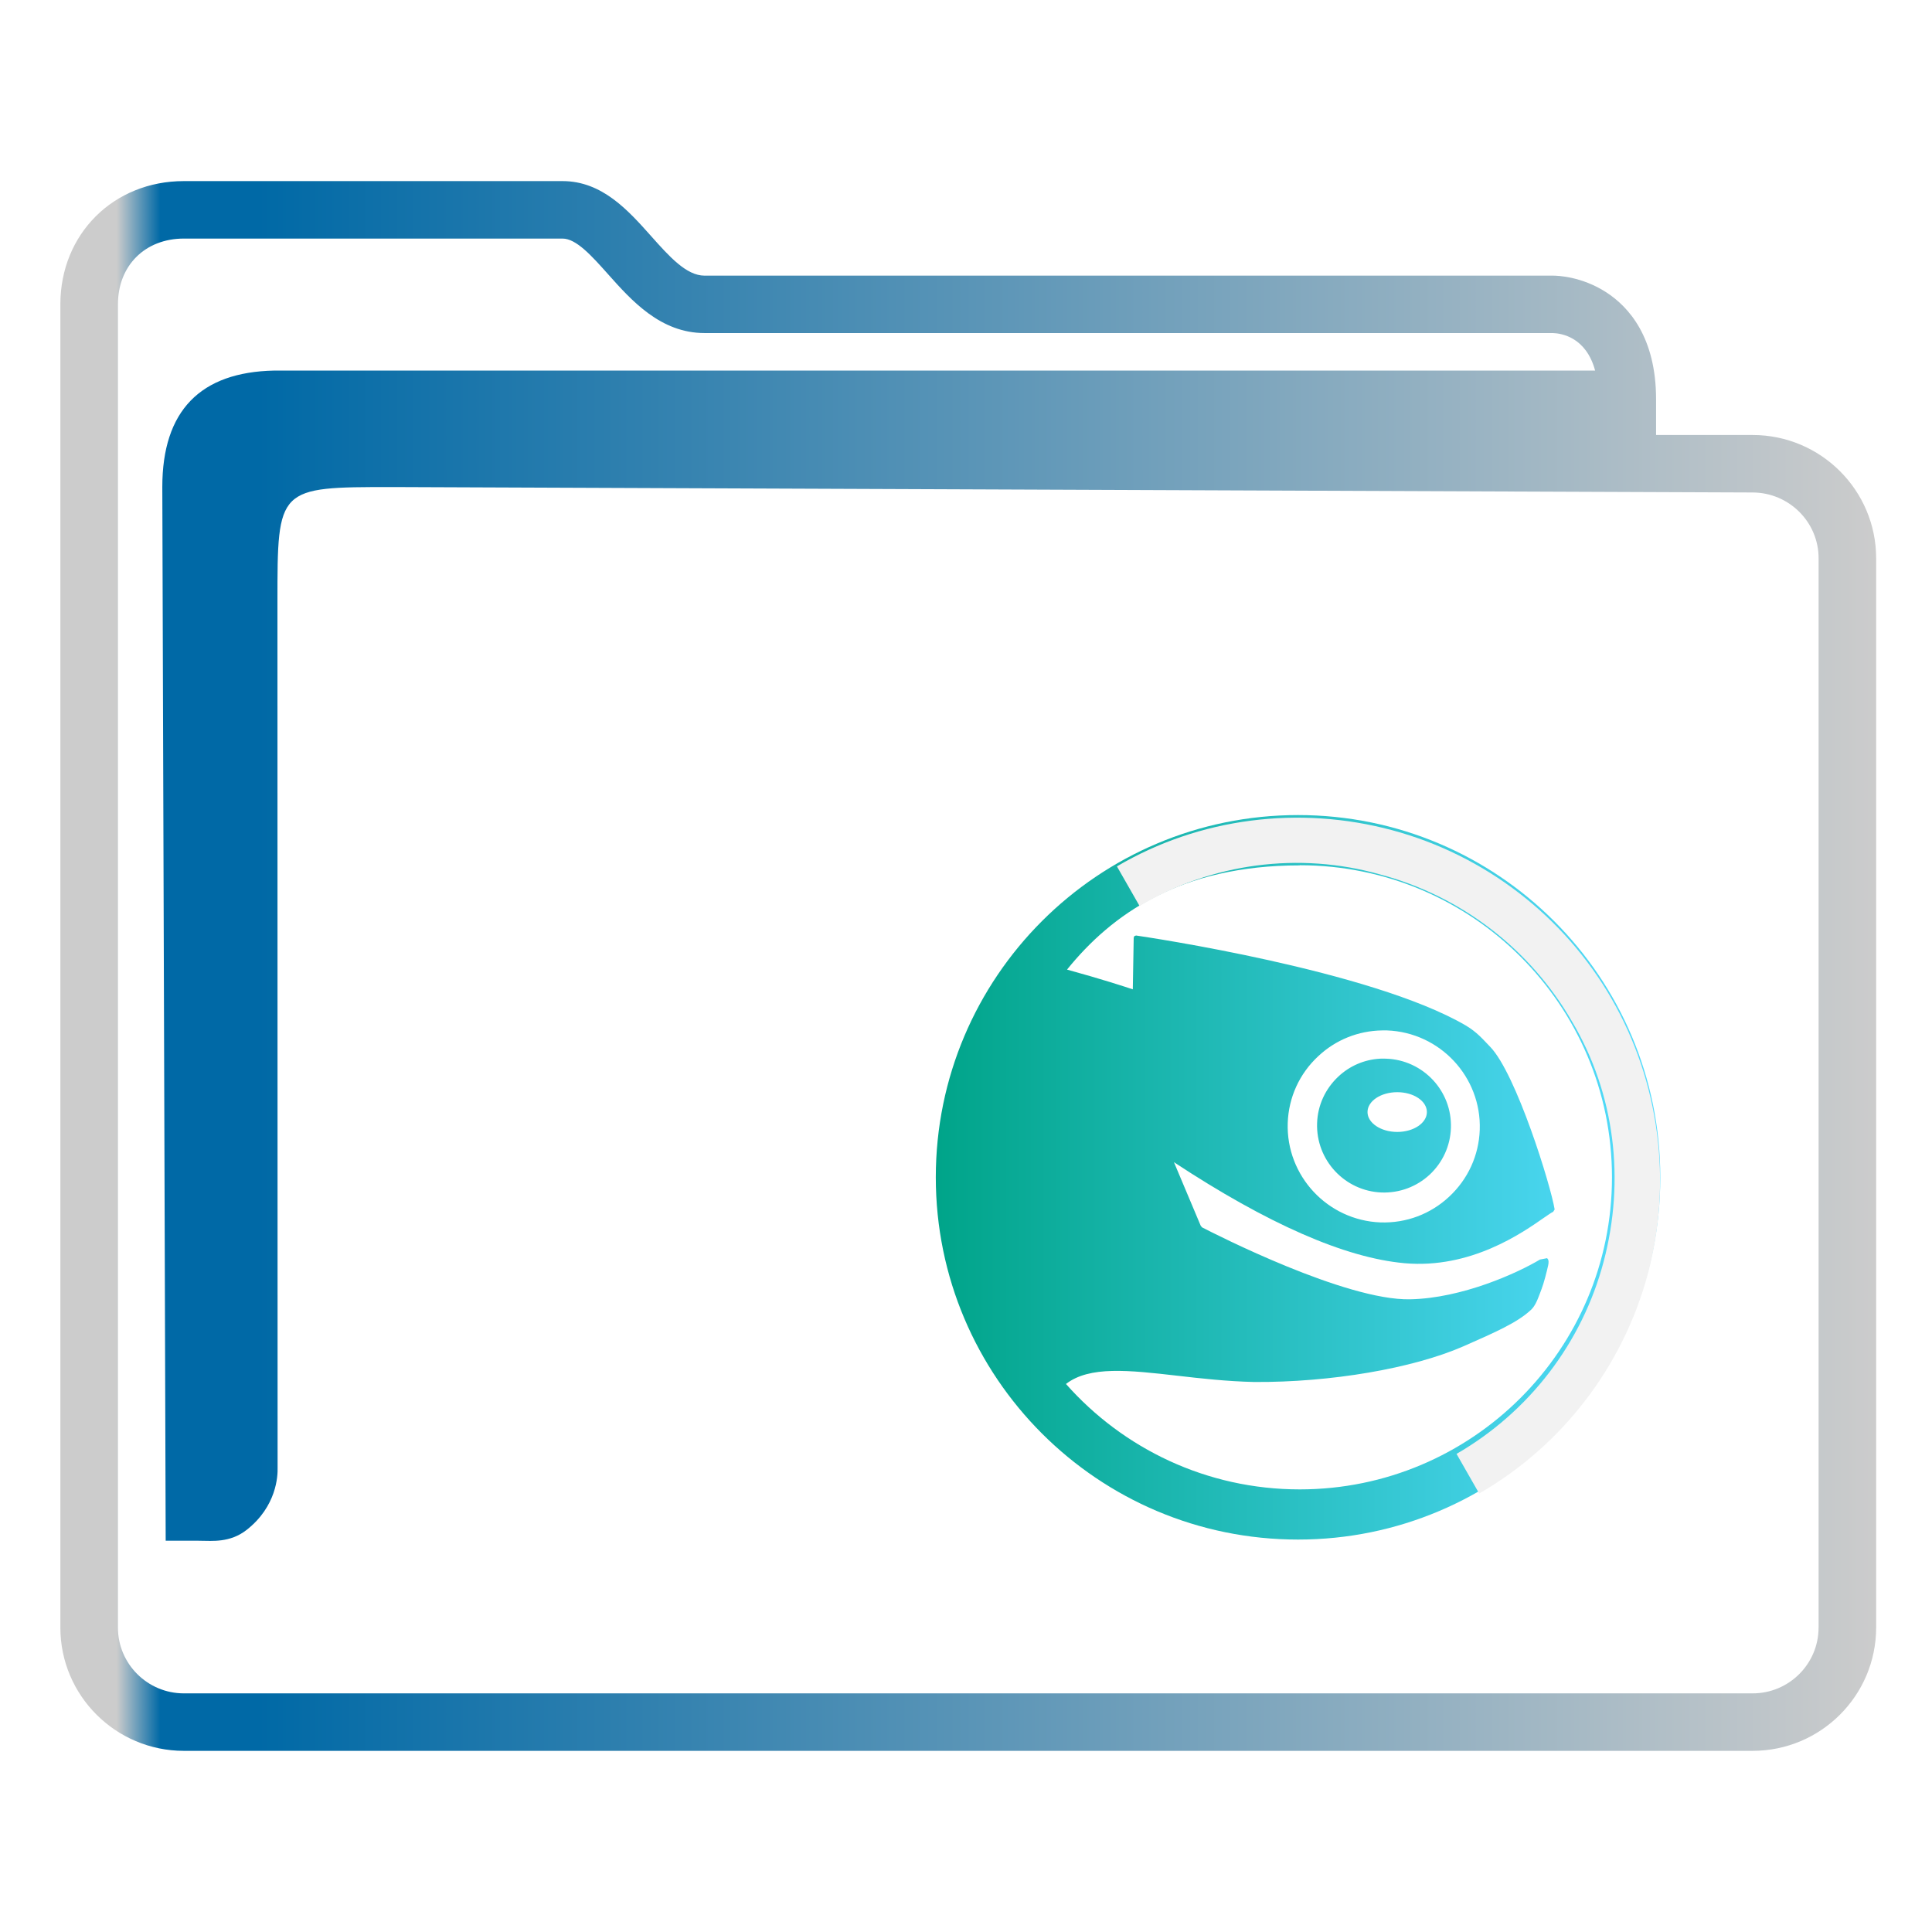
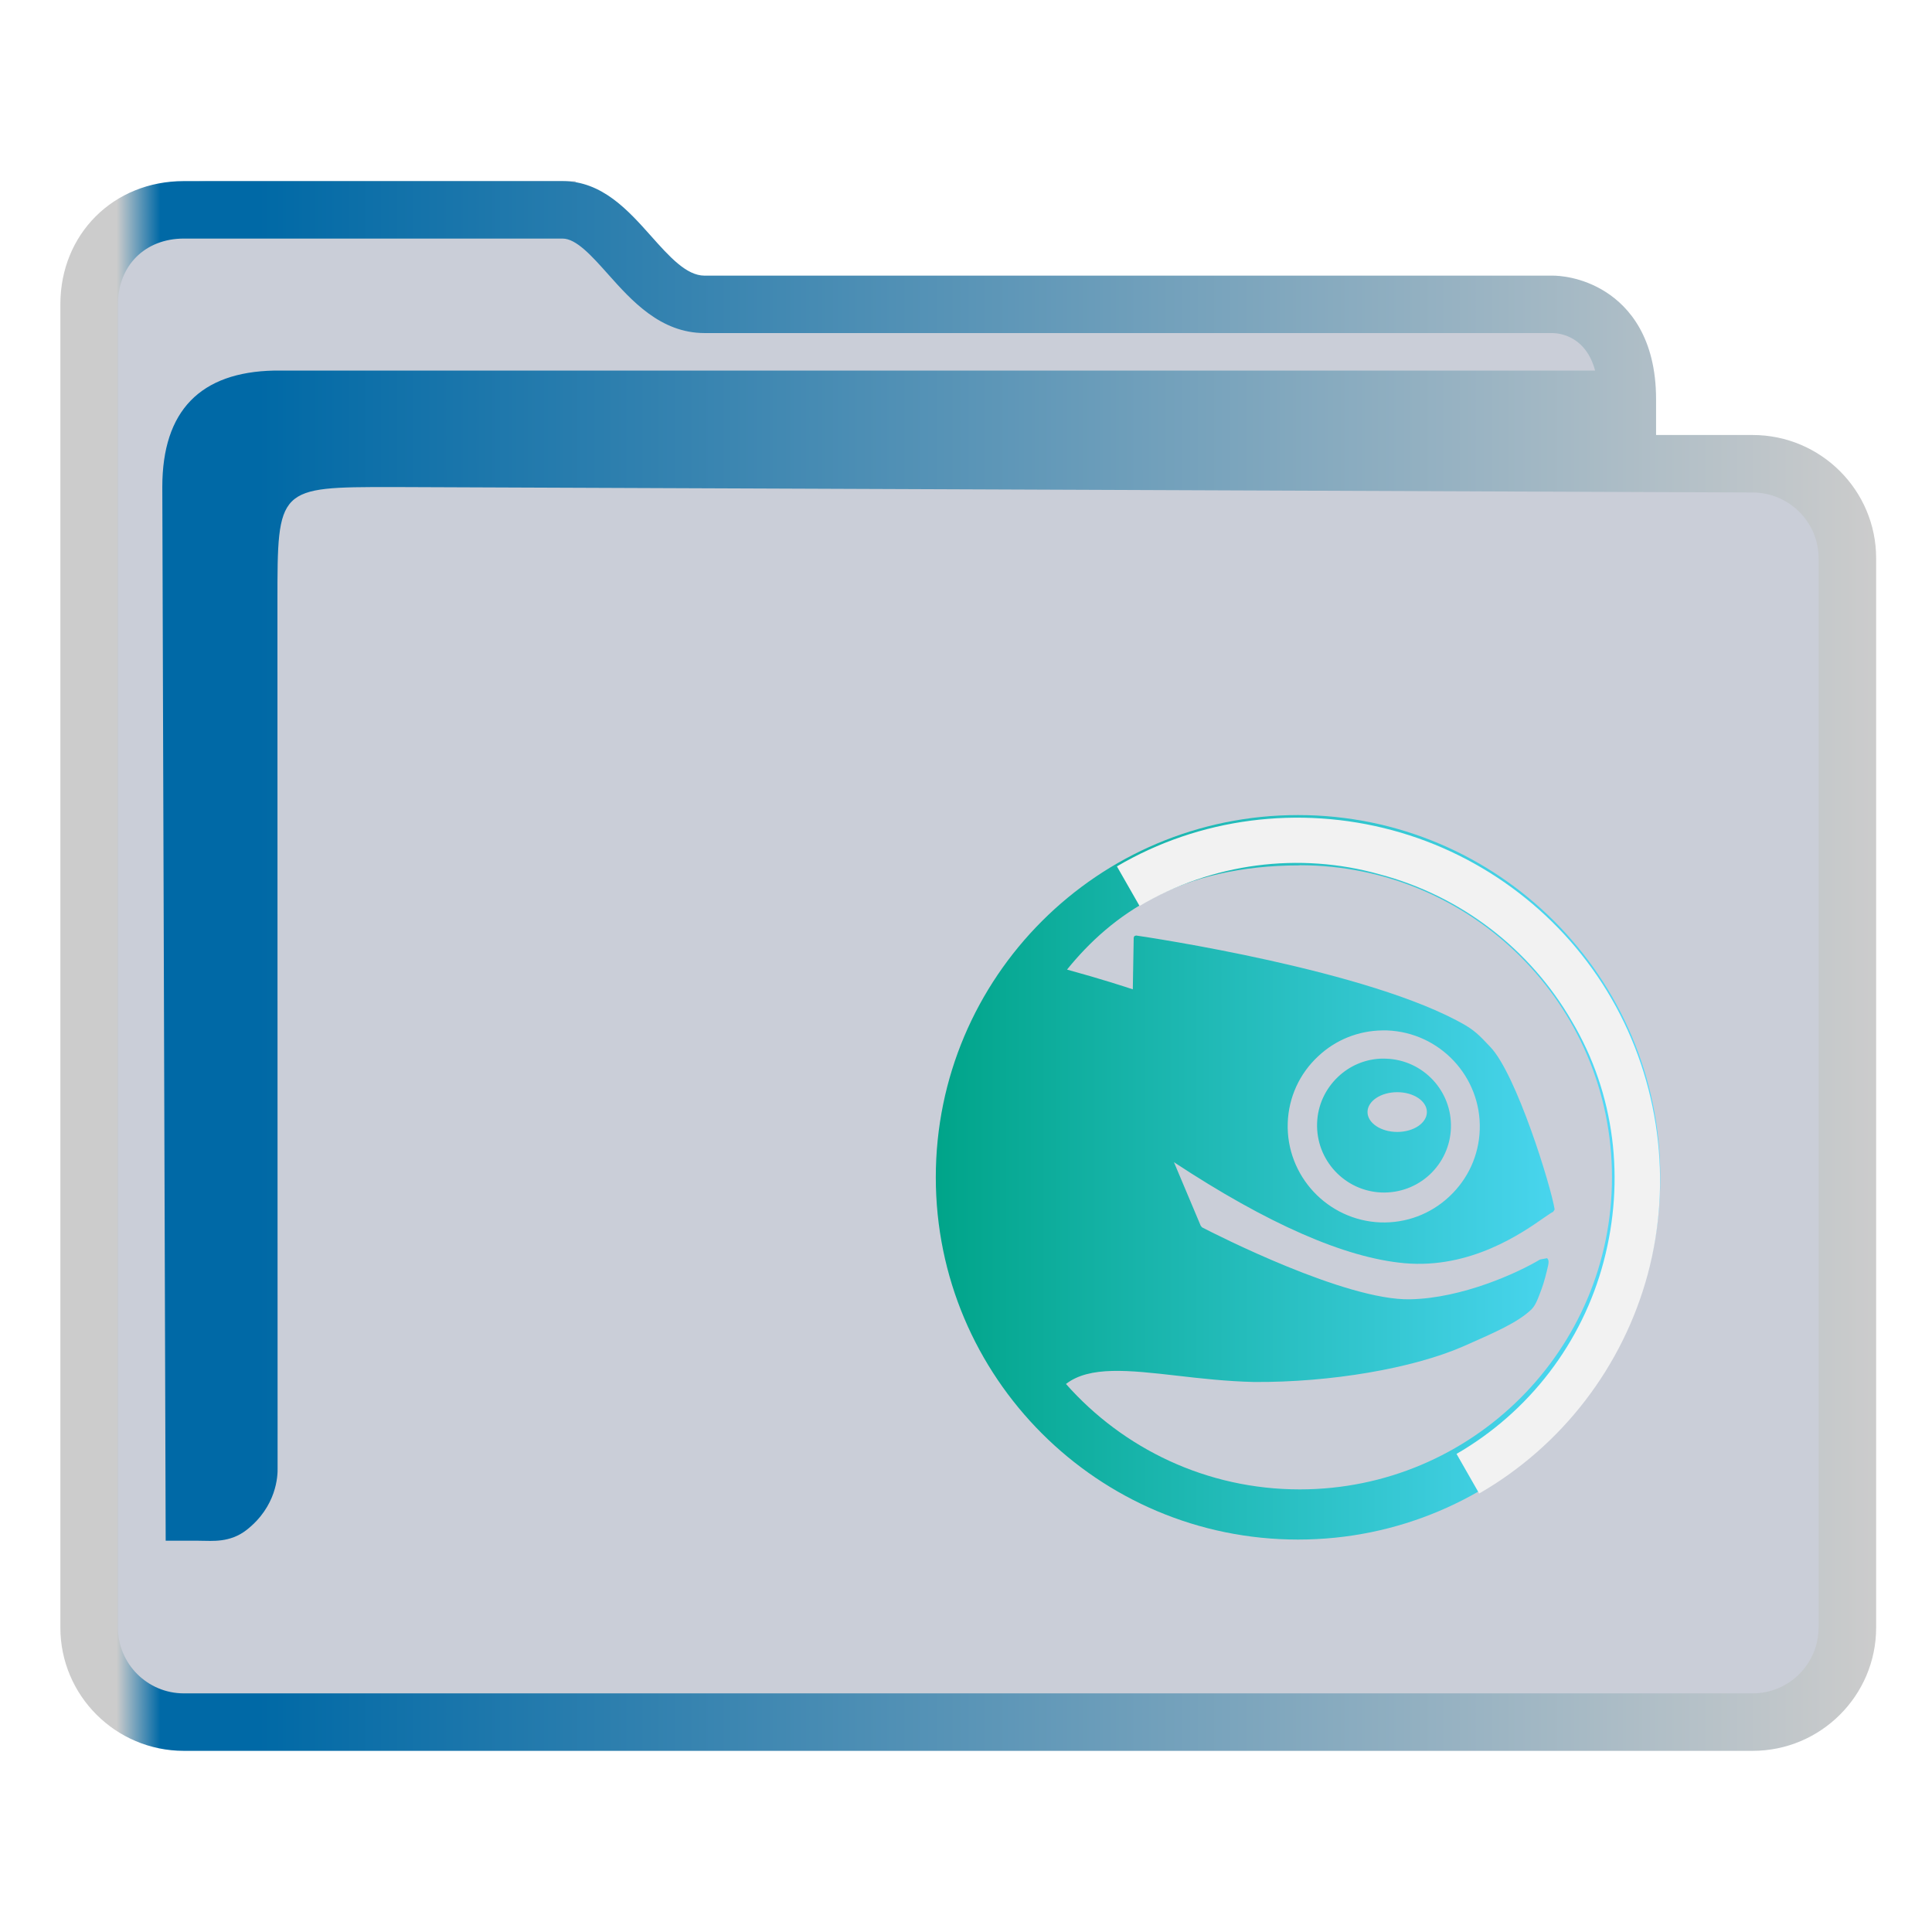
<svg xmlns="http://www.w3.org/2000/svg" xmlns:xlink="http://www.w3.org/1999/xlink" width="64" version="1.1" height="64" id="svg15">
  <defs id="defs5455">
    <linearGradient id="linearGradient1163">
      <stop style="stop-color:#00a489;stop-opacity:1" offset="0" id="stop1159" />
      <stop style="stop-color:#55ddff;stop-opacity:1" offset="1" id="stop1161" />
    </linearGradient>
-     <linearGradient xlink:href="#linearGradient991" id="linearGradient1482" x1="386.571" y1="516.398" x2="446.621" y2="516.398" gradientUnits="userSpaceOnUse" gradientTransform="matrix(1.001665,0,0,1,-0.64349,-0.6)" />
+     <linearGradient xlink:href="#linearGradient991" id="linearGradient3483" gradientUnits="userSpaceOnUse" gradientTransform="matrix(1.001665,0,0,1,-0.64349,-0.6)" x1="386.571" y1="516.398" x2="446.621" y2="516.398" />
    <linearGradient id="linearGradient991">
      <stop style="stop-color:#cccccc;stop-opacity:1" offset="0" id="stop987" />
      <stop style="stop-color:#cccccc;stop-opacity:1" offset="0.031" id="stop1929" />
      <stop style="stop-color:#0069a6;stop-opacity:1" offset="0.055" id="stop1263" />
      <stop style="stop-color:#0069a6;stop-opacity:1" offset="0.109" id="stop1027" />
      <stop style="stop-color:#cccccc;stop-opacity:1" offset="1" id="stop989" />
    </linearGradient>
-     <linearGradient xlink:href="#linearGradient1163" id="linearGradient1165" x1="415.571" y1="522.798" x2="439.571" y2="522.798" gradientUnits="userSpaceOnUse" />
+     <linearGradient xlink:href="#linearGradient1163" id="linearGradient1039" gradientUnits="userSpaceOnUse" x1="415.571" y1="522.798" x2="439.571" y2="522.798" />
  </defs>
  <g id="layer1" transform="translate(-384.5714,-483.798)">
-     <path style="color:#4d4d4d;font-size:20.488px;font-family:TrebuchetMS-Bold;fill:url(#linearGradient1165);fill-opacity:1;fill-rule:evenodd;stroke:none;stroke-width:0.172;stroke-miterlimit:4" d="m 427.571,510.798 c -6.627,0 -12,5.373 -12,12 0,6.627 5.373,12 12,12 6.627,0 12,-5.373 12,-12 0,-6.627 -5.373,-12 -12,-12 z m 0.056,1.662 c 5.71,0 10.343,4.629 10.343,10.338 0,5.71 -4.633,10.338 -10.343,10.338 -3.083,0 -5.85,-1.351 -7.744,-3.492 0.779,-0.604 2.082,-0.457 3.686,-0.274 0.769,0.089 1.646,0.188 2.55,0.208 2.528,0.016 5.247,-0.447 6.926,-1.18 1.085,-0.476 1.78,-0.789 2.214,-1.184 0.157,-0.129 0.239,-0.343 0.323,-0.566 l 0.056,-0.15 c 0.071,-0.18 0.171,-0.567 0.217,-0.778 0.021,-0.093 0.029,-0.192 -0.036,-0.243 l -0.234,0.045 c -0.737,0.442 -2.577,1.283 -4.301,1.317 -2.136,0.045 -6.442,-2.15 -6.891,-2.382 l -0.045,-0.052 c -0.107,-0.257 -0.752,-1.787 -0.888,-2.108 3.099,2.041 5.668,3.17 7.638,3.346 2.189,0.195 3.897,-1.001 4.628,-1.512 0.143,-0.097 0.251,-0.174 0.296,-0.19 l 0.049,-0.078 c -0.121,-0.77 -1.27,-4.493 -2.135,-5.388 -0.24,-0.245 -0.43,-0.484 -0.818,-0.712 -3.131,-1.825 -10.565,-2.924 -10.913,-2.975 l -0.056,0.019 -0.022,0.049 c 0,0 -0.027,1.544 -0.03,1.715 -0.255,-0.085 -1.046,-0.343 -2.179,-0.654 1.478,-1.829 3.744,-3.452 7.708,-3.452 z m 2.732,5.472 c 0.052,-6.7e-4 0.105,-10e-4 0.159,0 1.754,0.065 3.132,1.54 3.072,3.293 -0.03,0.848 -0.389,1.631 -1.008,2.21 -0.621,0.582 -1.428,0.885 -2.281,0.857 -1.751,-0.067 -3.129,-1.542 -3.072,-3.293 0.029,-0.849 0.389,-1.637 1.012,-2.214 0.582,-0.545 1.326,-0.841 2.117,-0.853 z m -0.084,0.937 c -0.511,0.03 -0.993,0.238 -1.37,0.592 -0.43,0.404 -0.684,0.95 -0.703,1.542 -0.042,1.224 0.917,2.253 2.139,2.298 0.594,0.019 1.157,-0.19 1.591,-0.592 0.433,-0.406 0.684,-0.957 0.703,-1.547 0.042,-1.225 -0.921,-2.251 -2.144,-2.294 -0.074,-0.002 -0.144,-0.003 -0.217,0 z m 0.583,1.109 c 0.543,0 0.981,0.295 0.981,0.658 0,0.362 -0.438,0.659 -0.981,0.659 -0.545,0 -0.986,-0.298 -0.986,-0.659 0,-0.363 0.441,-0.658 0.986,-0.658 z" id="path2445" class="ColorScheme-Text" />
-     <path d="m 442.63,498.208 h -3.199 v -1.181 c 0,-2.051 -0.9,-3.062 -1.655,-3.549 -0.81,-0.522 -1.605,-0.549 -1.757,-0.549 h -28.109 c -0.602,0 -1.168,-0.635 -1.767,-1.307 -0.762,-0.855 -1.626,-1.825 -2.937,-1.825 h -12.544 c -2.332,0 -4.091,1.755 -4.091,4.083 v 43.834 c 0,2.252 1.835,4.083 4.091,4.083 h 51.968 c 2.256,0 4.091,-1.831 4.091,-4.083 v -35.423 c 0,-2.252 -1.835,-4.083 -4.091,-4.083 z m 2.184,39.506 c 0,1.202 -0.98,2.179 -2.184,2.179 h -51.968 c -1.205,0 -2.184,-0.977 -2.184,-2.179 v -43.834 c 0,-1.283 0.898,-2.179 2.184,-2.179 h 12.544 c 0.456,0 0.969,0.576 1.513,1.186 0.772,0.866 1.733,1.944 3.191,1.944 h 28.097 c 0.288,0.008 1.105,0.133 1.405,1.243 h -43.761 c -2.432,0.05 -3.703,1.319 -3.703,3.858 l 0.112,34.904 h 1.159 c 0,0 -0.241,0.002 9.7e-4,0.002 0.375,0 0.967,0.073 1.52,-0.359 0.994,-0.778 1.036,-1.786 1.027,-2.062 l -0.005,-28.677 c 0,-3.808 0,-3.808 3.814,-3.808 l 45.055,0.18 c 1.205,0.005 2.184,0.978 2.184,2.179 v 35.423 z" id="path2-3-3" style="fill:url(#linearGradient1482);fill-opacity:1;stroke-width:0.635" />
-     <path class="st2" d="m 421.571,512.498 c 2.737,-1.612 6.037,-2.025 9.112,-1.2 3.075,0.825 5.7,2.85 7.275,5.587 1.575,2.737 2.025,6.037 1.2,9.112 -0.825,3.075 -2.85,5.7 -5.587,7.275 l -0.75,-1.312 c 2.4,-1.387 4.162,-3.675 4.875,-6.375 0.712,-2.7 0.375,-5.55 -1.05,-7.95 -1.387,-2.4 -3.675,-4.162 -6.375,-4.875 -2.662,-0.75 -5.55,-0.375 -7.95,1.05 z" id="path8" style="clip-rule:evenodd;fill:#f2f2f2;fill-opacity:1;fill-rule:evenodd;stroke-width:0.375" />
+     <path id="fill" d="m 387.571,492.798 v 45 c 0.109,1.511 1,3 3.906,3 h 49.824 c 3.269,0 4.384,-0.499 4.269,-4 v -36 c -1,-2 -8,0 -8,-6 -12,-1 -34,1 -33.929,-5 h -12.074 c -1.998,0 -3.998,1 -3.998,3 z" style="color:#1e92ff;fill:#4e5a7e;fill-opacity:0.3;fill-rule:nonzero;stroke:none;stroke-width:10.512" class="ColorScheme-ButtonFocus" />
+     <path d="m 442.63,498.208 h -3.199 v -1.181 c 0,-2.051 -0.9,-3.062 -1.655,-3.549 -0.81,-0.522 -1.605,-0.549 -1.757,-0.549 h -28.109 c -0.602,0 -1.168,-0.635 -1.767,-1.307 -0.762,-0.855 -1.626,-1.825 -2.937,-1.825 h -12.544 c -2.332,0 -4.091,1.755 -4.091,4.083 v 43.834 c 0,2.252 1.835,4.083 4.091,4.083 h 51.968 c 2.256,0 4.091,-1.831 4.091,-4.083 v -35.423 c 0,-2.252 -1.835,-4.083 -4.091,-4.083 z m 2.184,39.506 c 0,1.202 -0.98,2.179 -2.184,2.179 h -51.968 c -1.205,0 -2.184,-0.977 -2.184,-2.179 v -43.834 c 0,-1.283 0.898,-2.179 2.184,-2.179 h 12.544 c 0.456,0 0.969,0.576 1.513,1.186 0.772,0.866 1.733,1.944 3.191,1.944 h 28.097 c 0.288,0.008 1.105,0.133 1.405,1.243 h -43.761 c -2.432,0.05 -3.703,1.319 -3.703,3.858 l 0.112,34.904 h 1.159 c 0,0 -0.241,0.002 9.7e-4,0.002 0.375,0 0.967,0.073 1.52,-0.359 0.994,-0.778 1.036,-1.786 1.027,-2.062 l -0.005,-28.677 c 0,-3.808 0,-3.808 3.814,-3.808 l 45.055,0.18 c 1.205,0.005 2.184,0.978 2.184,2.179 v 35.423 z" id="path2-3-3-2" style="fill:url(#linearGradient3483);fill-opacity:1;stroke-width:0.635" />
+     <path style="color:#4d4d4d;font-size:20.488px;font-family:TrebuchetMS-Bold;fill:url(#linearGradient1039);fill-opacity:1;fill-rule:evenodd;stroke:none;stroke-width:0.172;stroke-miterlimit:4" d="m 427.571,510.798 c -6.627,0 -12,5.373 -12,12 0,6.627 5.373,12 12,12 6.627,0 12,-5.373 12,-12 0,-6.627 -5.373,-12 -12,-12 z m 0.056,1.662 c 5.71,0 10.343,4.629 10.343,10.338 0,5.71 -4.633,10.338 -10.343,10.338 -3.083,0 -5.85,-1.351 -7.744,-3.492 0.779,-0.604 2.082,-0.457 3.686,-0.274 0.769,0.089 1.646,0.188 2.55,0.208 2.528,0.016 5.247,-0.447 6.926,-1.18 1.085,-0.476 1.78,-0.789 2.214,-1.184 0.157,-0.129 0.239,-0.343 0.323,-0.566 l 0.056,-0.15 c 0.071,-0.18 0.171,-0.567 0.217,-0.778 0.021,-0.093 0.029,-0.192 -0.036,-0.243 l -0.234,0.045 c -0.737,0.442 -2.577,1.283 -4.301,1.317 -2.136,0.045 -6.442,-2.15 -6.891,-2.382 l -0.045,-0.052 c -0.107,-0.257 -0.752,-1.787 -0.888,-2.108 3.099,2.041 5.668,3.17 7.638,3.346 2.189,0.195 3.897,-1.001 4.628,-1.512 0.143,-0.097 0.251,-0.174 0.296,-0.19 l 0.049,-0.078 c -0.121,-0.77 -1.27,-4.493 -2.135,-5.388 -0.24,-0.245 -0.43,-0.484 -0.818,-0.712 -3.131,-1.825 -10.565,-2.924 -10.913,-2.975 l -0.056,0.019 -0.022,0.049 c 0,0 -0.027,1.544 -0.03,1.715 -0.255,-0.085 -1.046,-0.343 -2.179,-0.654 1.478,-1.829 3.744,-3.452 7.708,-3.452 z m 2.732,5.472 c 0.052,-6.7e-4 0.105,-10e-4 0.159,0 1.754,0.065 3.132,1.54 3.072,3.293 -0.03,0.848 -0.389,1.631 -1.008,2.21 -0.621,0.582 -1.428,0.885 -2.281,0.857 -1.751,-0.067 -3.129,-1.542 -3.072,-3.293 0.029,-0.849 0.389,-1.637 1.012,-2.214 0.582,-0.545 1.326,-0.841 2.117,-0.853 z m -0.084,0.937 c -0.511,0.03 -0.993,0.238 -1.37,0.592 -0.43,0.404 -0.684,0.95 -0.703,1.542 -0.042,1.224 0.917,2.253 2.139,2.298 0.594,0.019 1.157,-0.19 1.591,-0.592 0.433,-0.406 0.684,-0.957 0.703,-1.547 0.042,-1.225 -0.921,-2.251 -2.144,-2.294 -0.074,-0.002 -0.144,-0.003 -0.217,0 z m 0.583,1.109 c 0.543,0 0.981,0.295 0.981,0.658 0,0.362 -0.438,0.659 -0.981,0.659 -0.545,0 -0.986,-0.298 -0.986,-0.659 0,-0.363 0.441,-0.658 0.986,-0.658 z" id="path2445-8" class="ColorScheme-Text" />
+     <path class="st2" d="m 421.571,512.498 c 2.737,-1.612 6.037,-2.025 9.112,-1.2 3.075,0.825 5.7,2.85 7.275,5.587 1.575,2.737 2.025,6.037 1.2,9.112 -0.825,3.075 -2.85,5.7 -5.587,7.275 l -0.75,-1.312 c 2.4,-1.387 4.162,-3.675 4.875,-6.375 0.712,-2.7 0.375,-5.55 -1.05,-7.95 -1.387,-2.4 -3.675,-4.162 -6.375,-4.875 -2.662,-0.75 -5.55,-0.375 -7.95,1.05 z" id="path8-7" style="clip-rule:evenodd;fill:#f2f2f2;fill-opacity:1;fill-rule:evenodd;stroke-width:0.375" />
  </g>
</svg>
